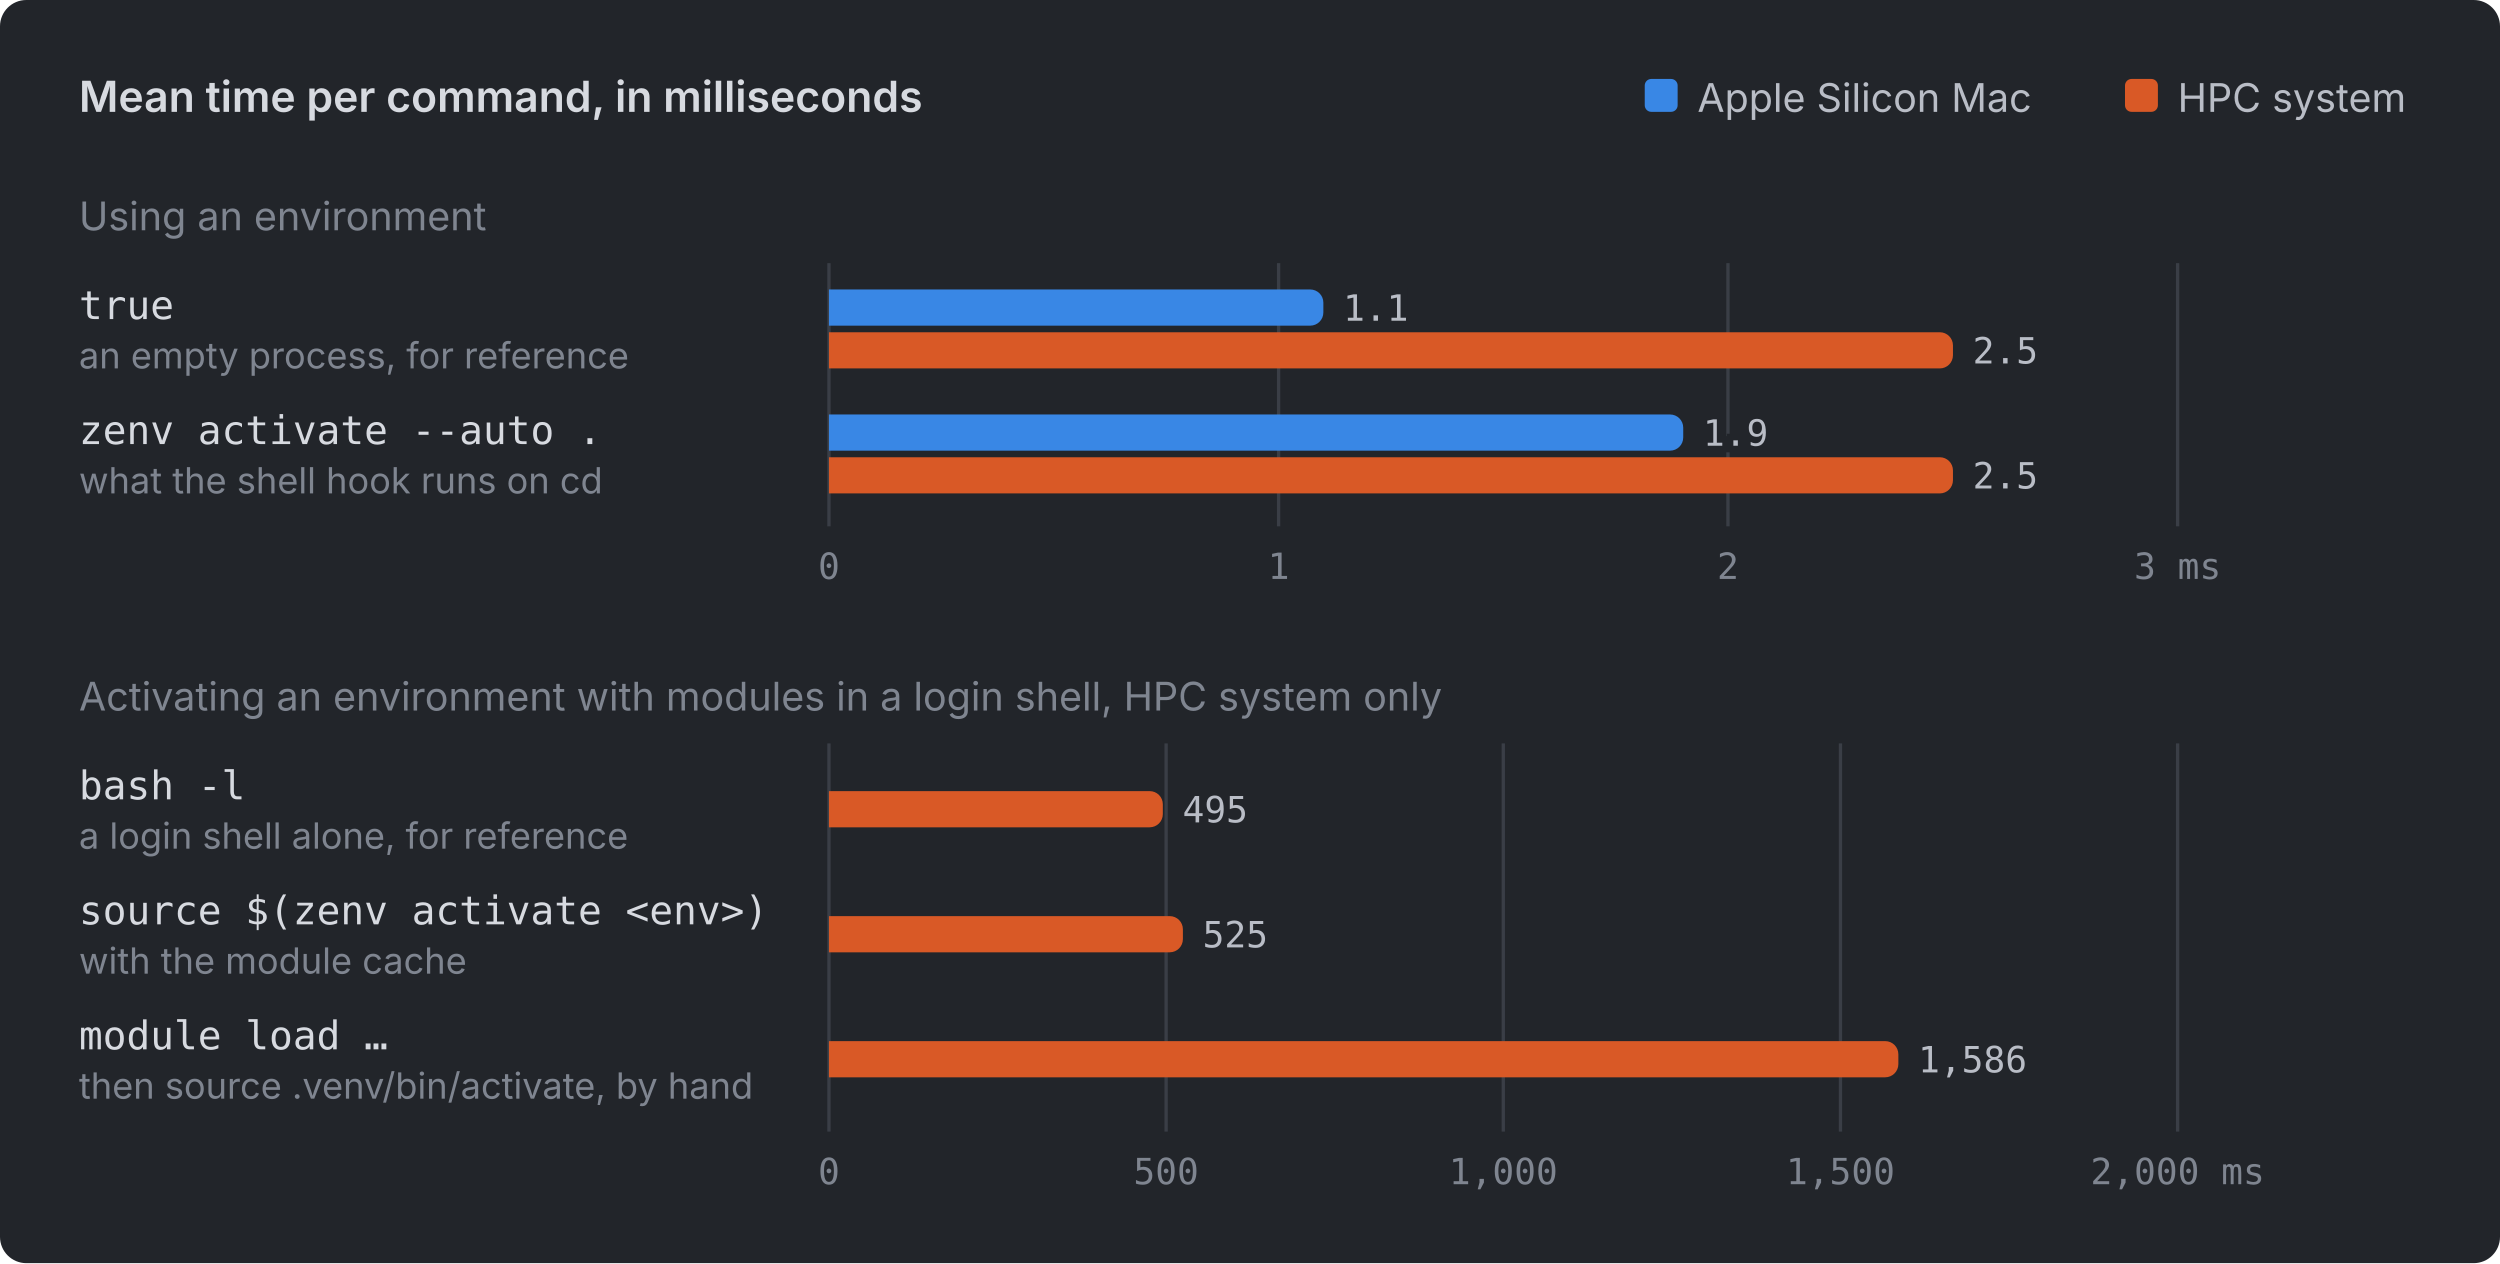
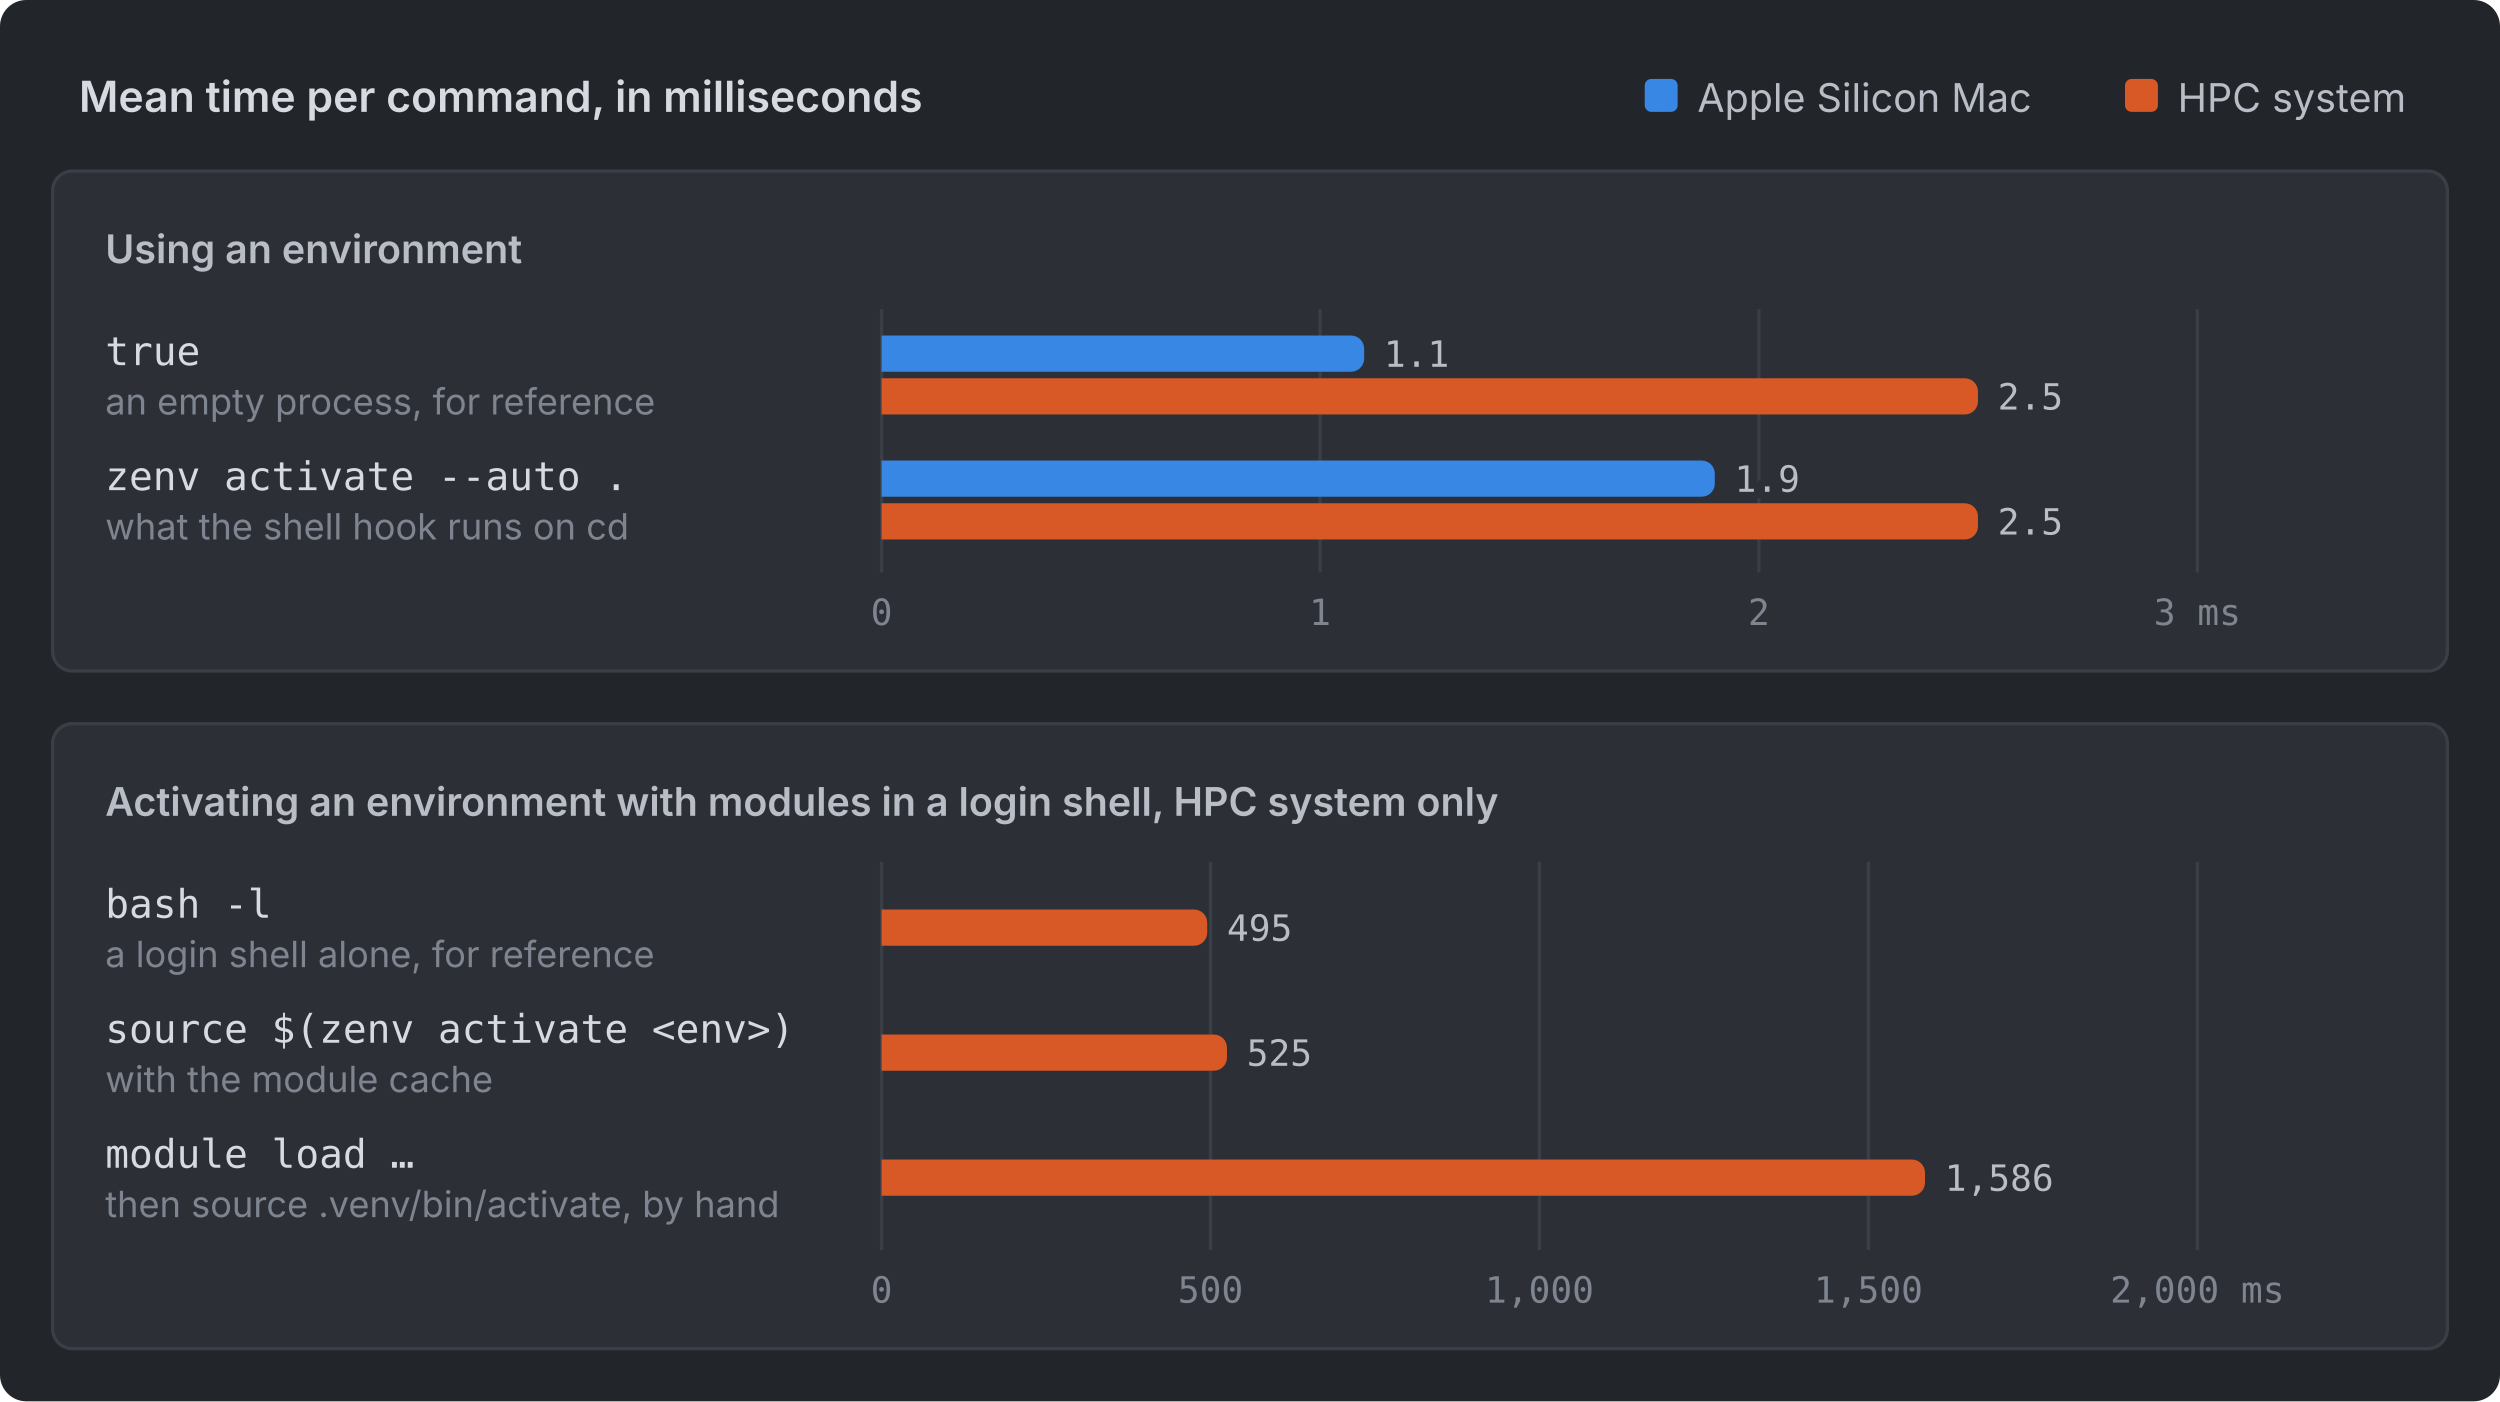
- <svg xmlns="http://www.w3.org/2000/svg" viewBox="0 0 760 384" width="760" height="384" role="img" aria-label="Mean time per command on a Mac and an HPC system: the shell hook's call to zenv takes 1.9 and 2.5 ms, close to an empty process; activating an environment with modules in a login shell takes 525 ms with zenv and 1,586 ms by hand, against 495 ms for the shell alone">
+ <svg xmlns="http://www.w3.org/2000/svg" viewBox="0 0 760 426" width="760" height="426" role="img" aria-label="Mean time per command on a Mac and an HPC system: the shell hook's call to zenv takes 1.9 and 2.5 ms, close to an empty process; activating an environment with modules in a login shell takes 525 ms with zenv and 1,586 ms by hand, against 495 ms for the shell alone">
  <defs>
    <marker id="ah" viewBox="0 0 10 10" refX="9" refY="5" markerWidth="7" markerHeight="7" orient="auto-start-reverse">
      <path d="M0,0 L10,5 L0,10 z" fill="#b9bdc6" />
    </marker>
    <marker id="ahA" viewBox="0 0 10 10" refX="9" refY="5" markerWidth="7" markerHeight="7" orient="auto-start-reverse">
      <path d="M0,0 L10,5 L0,10 z" fill="#769dce" />
    </marker>
  </defs>
-   <rect width="760" height="384" rx="8" fill="#22252a" />
+   <rect width="760" height="426" rx="8" fill="#22252a" />
  <g font-family="ZedSans, Inter, -apple-system, 'Segoe UI', Helvetica, Arial, sans-serif" font-size="13" fill="#b9bdc6">
    <text x="24.0" y="34.0" font-size="13" fill="#d7dae0" font-weight="600">Mean time per command, in milliseconds</text>
    <rect x="500" y="24" width="10" height="10" rx="2" fill="#3987e5" />
    <text x="516.0" y="34.0" font-size="12" fill="#b9bdc6">Apple Silicon Mac</text>
    <rect x="646" y="24" width="10" height="10" rx="2" fill="#d95926" />
    <text x="662.0" y="34.0" font-size="12" fill="#b9bdc6">HPC system</text>
-     <text x="24.0" y="70.0" font-size="12" fill="#7f8590">Using an environment</text>
-     <line x1="252.0" y1="80" x2="252.0" y2="160" stroke="#3a3e46" stroke-width="1" />
-     <text x="252.0" y="176.0" font-size="11" fill="#7f8590" text-anchor="middle" font-family="ZedMono, 'SF Mono', Menlo, Consolas, monospace">0</text>
-     <line x1="388.7" y1="80" x2="388.7" y2="160" stroke="#3a3e46" stroke-width="1" />
-     <text x="388.7" y="176.0" font-size="11" fill="#7f8590" text-anchor="middle" font-family="ZedMono, 'SF Mono', Menlo, Consolas, monospace">1</text>
-     <line x1="525.3" y1="80" x2="525.3" y2="160" stroke="#3a3e46" stroke-width="1" />
-     <text x="525.3" y="176.0" font-size="11" fill="#7f8590" text-anchor="middle" font-family="ZedMono, 'SF Mono', Menlo, Consolas, monospace">2</text>
-     <line x1="662.0" y1="80" x2="662.0" y2="160" stroke="#3a3e46" stroke-width="1" />
-     <text x="662.0" y="176.0" font-size="11" fill="#7f8590" text-anchor="middle" font-family="ZedMono, 'SF Mono', Menlo, Consolas, monospace">3 ms</text>
-     <text x="24.0" y="97.0" font-size="12" fill="#d7dae0" font-family="ZedMono, 'SF Mono', Menlo, Consolas, monospace">true</text>
-     <text x="24.0" y="112.0" font-size="11" fill="#7f8590">an empty process, for reference</text>
-     <path d="M252.0,88.0 H398.3 A4,4 0 0 1 402.3,92.0 V95.0 A4,4 0 0 1 398.3,99.0 H252.0 Z" fill="#3987e5" />
-     <text stroke="#22252a" stroke-width="4" paint-order="stroke" x="408.3" y="97.5" font-size="11" fill="#b9bdc6" font-family="ZedMono, 'SF Mono', Menlo, Consolas, monospace">1.1</text>
-     <path d="M252.0,101.0 H589.7 A4,4 0 0 1 593.7,105.0 V108.0 A4,4 0 0 1 589.7,112.0 H252.0 Z" fill="#d95926" />
-     <text stroke="#22252a" stroke-width="4" paint-order="stroke" x="599.7" y="110.5" font-size="11" fill="#b9bdc6" font-family="ZedMono, 'SF Mono', Menlo, Consolas, monospace">2.5</text>
-     <text x="24.0" y="135.0" font-size="12" fill="#d7dae0" font-family="ZedMono, 'SF Mono', Menlo, Consolas, monospace">zenv activate --auto .</text>
-     <text x="24.0" y="150.0" font-size="11" fill="#7f8590">what the shell hook runs on cd</text>
-     <path d="M252.0,126.0 H507.7 A4,4 0 0 1 511.7,130.0 V133.0 A4,4 0 0 1 507.7,137.0 H252.0 Z" fill="#3987e5" />
-     <text stroke="#22252a" stroke-width="4" paint-order="stroke" x="517.7" y="135.5" font-size="11" fill="#b9bdc6" font-family="ZedMono, 'SF Mono', Menlo, Consolas, monospace">1.9</text>
-     <path d="M252.0,139.0 H589.7 A4,4 0 0 1 593.7,143.0 V146.0 A4,4 0 0 1 589.7,150.0 H252.0 Z" fill="#d95926" />
-     <text stroke="#22252a" stroke-width="4" paint-order="stroke" x="599.7" y="148.5" font-size="11" fill="#b9bdc6" font-family="ZedMono, 'SF Mono', Menlo, Consolas, monospace">2.5</text>
-     <text x="24.0" y="216.0" font-size="12" fill="#7f8590">Activating an environment with modules in a login shell, HPC system only</text>
-     <line x1="252.0" y1="226" x2="252.0" y2="344" stroke="#3a3e46" stroke-width="1" />
-     <text x="252.0" y="360.0" font-size="11" fill="#7f8590" text-anchor="middle" font-family="ZedMono, 'SF Mono', Menlo, Consolas, monospace">0</text>
-     <line x1="354.5" y1="226" x2="354.5" y2="344" stroke="#3a3e46" stroke-width="1" />
-     <text x="354.5" y="360.0" font-size="11" fill="#7f8590" text-anchor="middle" font-family="ZedMono, 'SF Mono', Menlo, Consolas, monospace">500</text>
-     <line x1="457.0" y1="226" x2="457.0" y2="344" stroke="#3a3e46" stroke-width="1" />
-     <text x="457.0" y="360.0" font-size="11" fill="#7f8590" text-anchor="middle" font-family="ZedMono, 'SF Mono', Menlo, Consolas, monospace">1,000</text>
-     <line x1="559.5" y1="226" x2="559.5" y2="344" stroke="#3a3e46" stroke-width="1" />
-     <text x="559.5" y="360.0" font-size="11" fill="#7f8590" text-anchor="middle" font-family="ZedMono, 'SF Mono', Menlo, Consolas, monospace">1,500</text>
-     <line x1="662.0" y1="226" x2="662.0" y2="344" stroke="#3a3e46" stroke-width="1" />
-     <text x="662.0" y="360.0" font-size="11" fill="#7f8590" text-anchor="middle" font-family="ZedMono, 'SF Mono', Menlo, Consolas, monospace">2,000 ms</text>
-     <text x="24.0" y="243.0" font-size="12" fill="#d7dae0" font-family="ZedMono, 'SF Mono', Menlo, Consolas, monospace">bash -l</text>
-     <text x="24.0" y="258.0" font-size="11" fill="#7f8590">a login shell alone, for reference</text>
-     <path d="M252.0,240.5 H349.5 A4,4 0 0 1 353.5,244.5 V247.5 A4,4 0 0 1 349.5,251.5 H252.0 Z" fill="#d95926" />
-     <text stroke="#22252a" stroke-width="4" paint-order="stroke" x="359.5" y="250.0" font-size="11" fill="#b9bdc6" font-family="ZedMono, 'SF Mono', Menlo, Consolas, monospace">495</text>
-     <text x="24.0" y="281.0" font-size="12" fill="#d7dae0" font-family="ZedMono, 'SF Mono', Menlo, Consolas, monospace">source $(zenv activate &lt;env&gt;)</text>
-     <text x="24.0" y="296.0" font-size="11" fill="#7f8590">with the module cache</text>
-     <path d="M252.0,278.5 H355.6 A4,4 0 0 1 359.6,282.5 V285.5 A4,4 0 0 1 355.6,289.5 H252.0 Z" fill="#d95926" />
-     <text stroke="#22252a" stroke-width="4" paint-order="stroke" x="365.6" y="288.0" font-size="11" fill="#b9bdc6" font-family="ZedMono, 'SF Mono', Menlo, Consolas, monospace">525</text>
-     <text x="24.0" y="319.0" font-size="12" fill="#d7dae0" font-family="ZedMono, 'SF Mono', Menlo, Consolas, monospace">module load …</text>
-     <text x="24.0" y="334.0" font-size="11" fill="#7f8590">then source .venv/bin/activate, by hand</text>
-     <path d="M252.0,316.5 H573.1 A4,4 0 0 1 577.1,320.5 V323.5 A4,4 0 0 1 573.1,327.5 H252.0 Z" fill="#d95926" />
-     <text stroke="#22252a" stroke-width="4" paint-order="stroke" x="583.1" y="326.0" font-size="11" fill="#b9bdc6" font-family="ZedMono, 'SF Mono', Menlo, Consolas, monospace">1,586</text>
+     <rect x="16.0" y="52.0" width="728.0" height="152.0" rx="6" fill="#2c3036" stroke="#3a3e46" />
+     <text x="32.0" y="80.0" font-size="12" fill="#b9bdc6" font-weight="600">Using an environment</text>
+     <line x1="268.0" y1="94" x2="268.0" y2="174" stroke="#3a3e46" stroke-width="1" />
+     <text x="268.0" y="190.0" font-size="11" fill="#7f8590" text-anchor="middle" font-family="ZedMono, 'SF Mono', Menlo, Consolas, monospace">0</text>
+     <line x1="401.3" y1="94" x2="401.3" y2="174" stroke="#3a3e46" stroke-width="1" />
+     <text x="401.3" y="190.0" font-size="11" fill="#7f8590" text-anchor="middle" font-family="ZedMono, 'SF Mono', Menlo, Consolas, monospace">1</text>
+     <line x1="534.7" y1="94" x2="534.7" y2="174" stroke="#3a3e46" stroke-width="1" />
+     <text x="534.7" y="190.0" font-size="11" fill="#7f8590" text-anchor="middle" font-family="ZedMono, 'SF Mono', Menlo, Consolas, monospace">2</text>
+     <line x1="668.0" y1="94" x2="668.0" y2="174" stroke="#3a3e46" stroke-width="1" />
+     <text x="668.0" y="190.0" font-size="11" fill="#7f8590" text-anchor="middle" font-family="ZedMono, 'SF Mono', Menlo, Consolas, monospace">3 ms</text>
+     <text x="32.0" y="111.0" font-size="12" fill="#d7dae0" font-family="ZedMono, 'SF Mono', Menlo, Consolas, monospace">true</text>
+     <text x="32.0" y="126.0" font-size="11" fill="#7f8590">an empty process, for reference</text>
+     <path d="M268.0,102.0 H410.7 A4,4 0 0 1 414.7,106.0 V109.0 A4,4 0 0 1 410.7,113.0 H268.0 Z" fill="#3987e5" />
+     <text stroke="#2c3036" stroke-width="4" paint-order="stroke" x="420.7" y="111.5" font-size="11" fill="#b9bdc6" font-family="ZedMono, 'SF Mono', Menlo, Consolas, monospace">1.1</text>
+     <path d="M268.0,115.0 H597.3 A4,4 0 0 1 601.3,119.0 V122.0 A4,4 0 0 1 597.3,126.0 H268.0 Z" fill="#d95926" />
+     <text stroke="#2c3036" stroke-width="4" paint-order="stroke" x="607.3" y="124.5" font-size="11" fill="#b9bdc6" font-family="ZedMono, 'SF Mono', Menlo, Consolas, monospace">2.5</text>
+     <text x="32.0" y="149.0" font-size="12" fill="#d7dae0" font-family="ZedMono, 'SF Mono', Menlo, Consolas, monospace">zenv activate --auto .</text>
+     <text x="32.0" y="164.0" font-size="11" fill="#7f8590">what the shell hook runs on cd</text>
+     <path d="M268.0,140.0 H517.3 A4,4 0 0 1 521.3,144.0 V147.0 A4,4 0 0 1 517.3,151.0 H268.0 Z" fill="#3987e5" />
+     <text stroke="#2c3036" stroke-width="4" paint-order="stroke" x="527.3" y="149.5" font-size="11" fill="#b9bdc6" font-family="ZedMono, 'SF Mono', Menlo, Consolas, monospace">1.9</text>
+     <path d="M268.0,153.0 H597.3 A4,4 0 0 1 601.3,157.0 V160.0 A4,4 0 0 1 597.3,164.0 H268.0 Z" fill="#d95926" />
+     <text stroke="#2c3036" stroke-width="4" paint-order="stroke" x="607.3" y="162.5" font-size="11" fill="#b9bdc6" font-family="ZedMono, 'SF Mono', Menlo, Consolas, monospace">2.5</text>
+     <rect x="16.0" y="220.0" width="728.0" height="190.0" rx="6" fill="#2c3036" stroke="#3a3e46" />
+     <text x="32.0" y="248.0" font-size="12" fill="#b9bdc6" font-weight="600">Activating an environment with modules in a login shell, HPC system only</text>
+     <line x1="268.0" y1="262" x2="268.0" y2="380" stroke="#3a3e46" stroke-width="1" />
+     <text x="268.0" y="396.0" font-size="11" fill="#7f8590" text-anchor="middle" font-family="ZedMono, 'SF Mono', Menlo, Consolas, monospace">0</text>
+     <line x1="368.0" y1="262" x2="368.0" y2="380" stroke="#3a3e46" stroke-width="1" />
+     <text x="368.0" y="396.0" font-size="11" fill="#7f8590" text-anchor="middle" font-family="ZedMono, 'SF Mono', Menlo, Consolas, monospace">500</text>
+     <line x1="468.0" y1="262" x2="468.0" y2="380" stroke="#3a3e46" stroke-width="1" />
+     <text x="468.0" y="396.0" font-size="11" fill="#7f8590" text-anchor="middle" font-family="ZedMono, 'SF Mono', Menlo, Consolas, monospace">1,000</text>
+     <line x1="568.0" y1="262" x2="568.0" y2="380" stroke="#3a3e46" stroke-width="1" />
+     <text x="568.0" y="396.0" font-size="11" fill="#7f8590" text-anchor="middle" font-family="ZedMono, 'SF Mono', Menlo, Consolas, monospace">1,500</text>
+     <line x1="668.0" y1="262" x2="668.0" y2="380" stroke="#3a3e46" stroke-width="1" />
+     <text x="668.0" y="396.0" font-size="11" fill="#7f8590" text-anchor="middle" font-family="ZedMono, 'SF Mono', Menlo, Consolas, monospace">2,000 ms</text>
+     <text x="32.0" y="279.0" font-size="12" fill="#d7dae0" font-family="ZedMono, 'SF Mono', Menlo, Consolas, monospace">bash -l</text>
+     <text x="32.0" y="294.0" font-size="11" fill="#7f8590">a login shell alone, for reference</text>
+     <path d="M268.0,276.5 H363.0 A4,4 0 0 1 367.0,280.5 V283.5 A4,4 0 0 1 363.0,287.5 H268.0 Z" fill="#d95926" />
+     <text stroke="#2c3036" stroke-width="4" paint-order="stroke" x="373.0" y="286.0" font-size="11" fill="#b9bdc6" font-family="ZedMono, 'SF Mono', Menlo, Consolas, monospace">495</text>
+     <text x="32.0" y="317.0" font-size="12" fill="#d7dae0" font-family="ZedMono, 'SF Mono', Menlo, Consolas, monospace">source $(zenv activate &lt;env&gt;)</text>
+     <text x="32.0" y="332.0" font-size="11" fill="#7f8590">with the module cache</text>
+     <path d="M268.0,314.5 H369.0 A4,4 0 0 1 373.0,318.5 V321.5 A4,4 0 0 1 369.0,325.5 H268.0 Z" fill="#d95926" />
+     <text stroke="#2c3036" stroke-width="4" paint-order="stroke" x="379.0" y="324.0" font-size="11" fill="#b9bdc6" font-family="ZedMono, 'SF Mono', Menlo, Consolas, monospace">525</text>
+     <text x="32.0" y="355.0" font-size="12" fill="#d7dae0" font-family="ZedMono, 'SF Mono', Menlo, Consolas, monospace">module load …</text>
+     <text x="32.0" y="370.0" font-size="11" fill="#7f8590">then source .venv/bin/activate, by hand</text>
+     <path d="M268.0,352.5 H581.2 A4,4 0 0 1 585.2,356.5 V359.5 A4,4 0 0 1 581.2,363.5 H268.0 Z" fill="#d95926" />
+     <text stroke="#2c3036" stroke-width="4" paint-order="stroke" x="591.2" y="362.0" font-size="11" fill="#b9bdc6" font-family="ZedMono, 'SF Mono', Menlo, Consolas, monospace">1,586</text>
  </g>
</svg>
